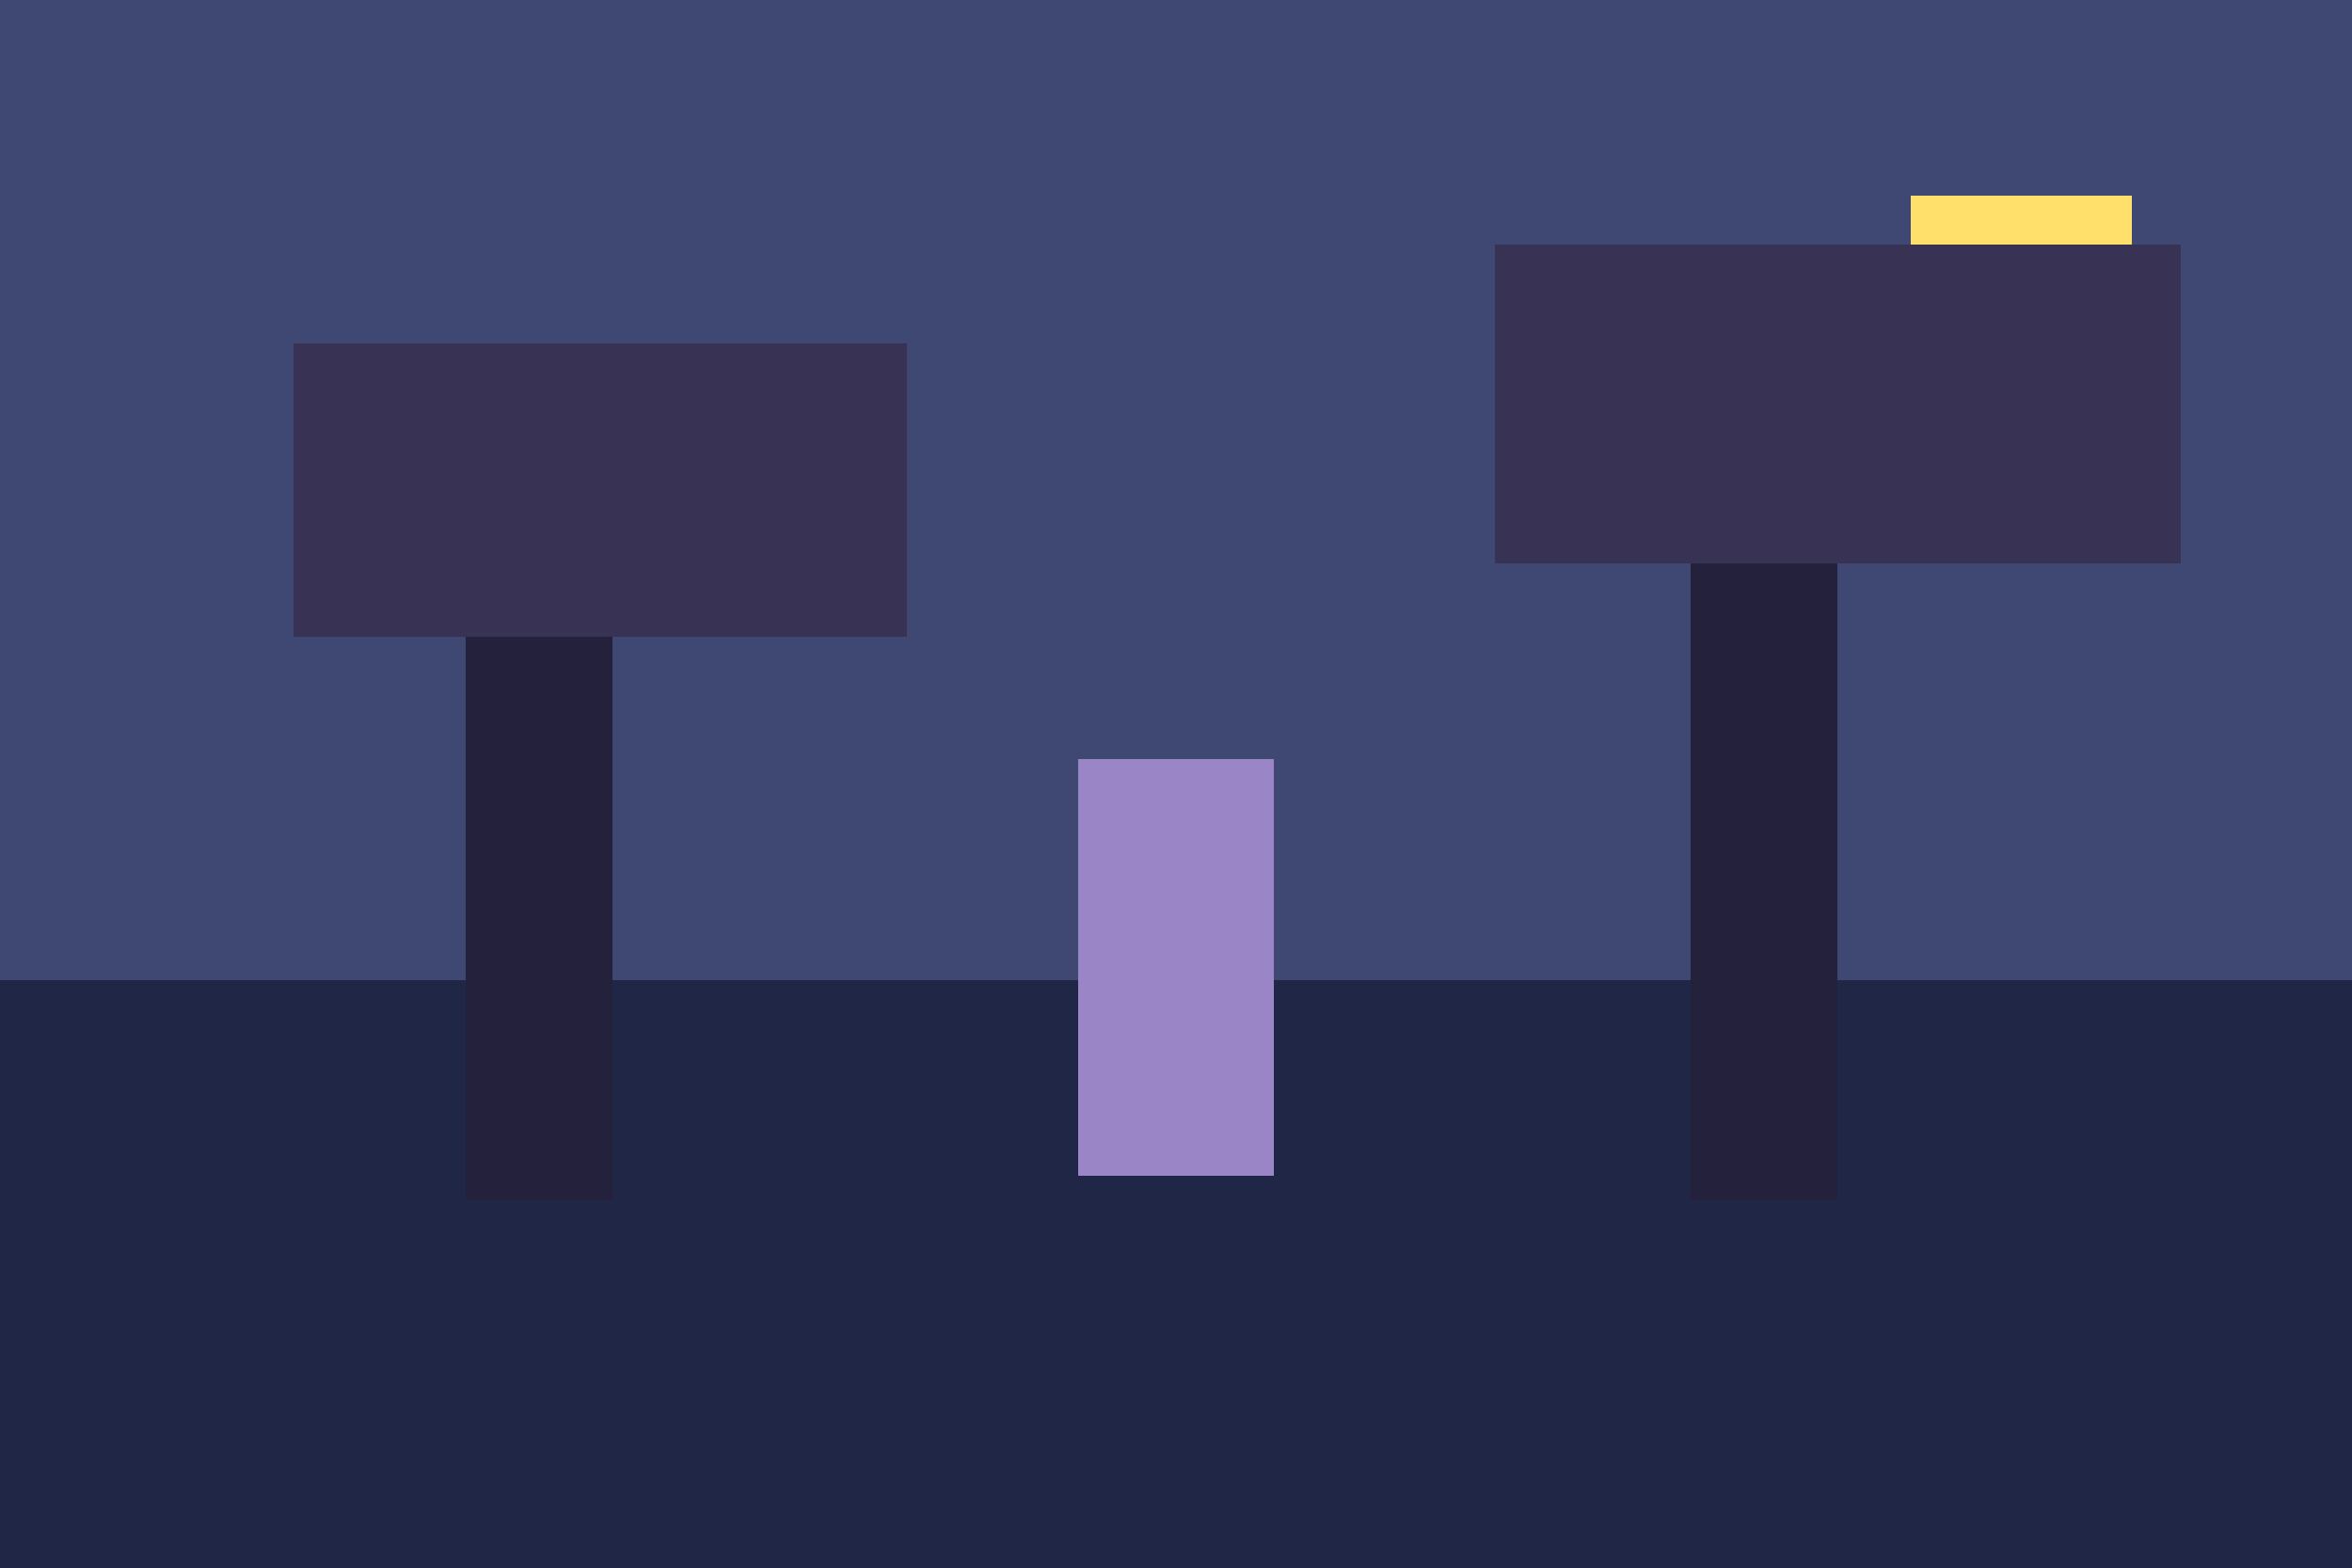
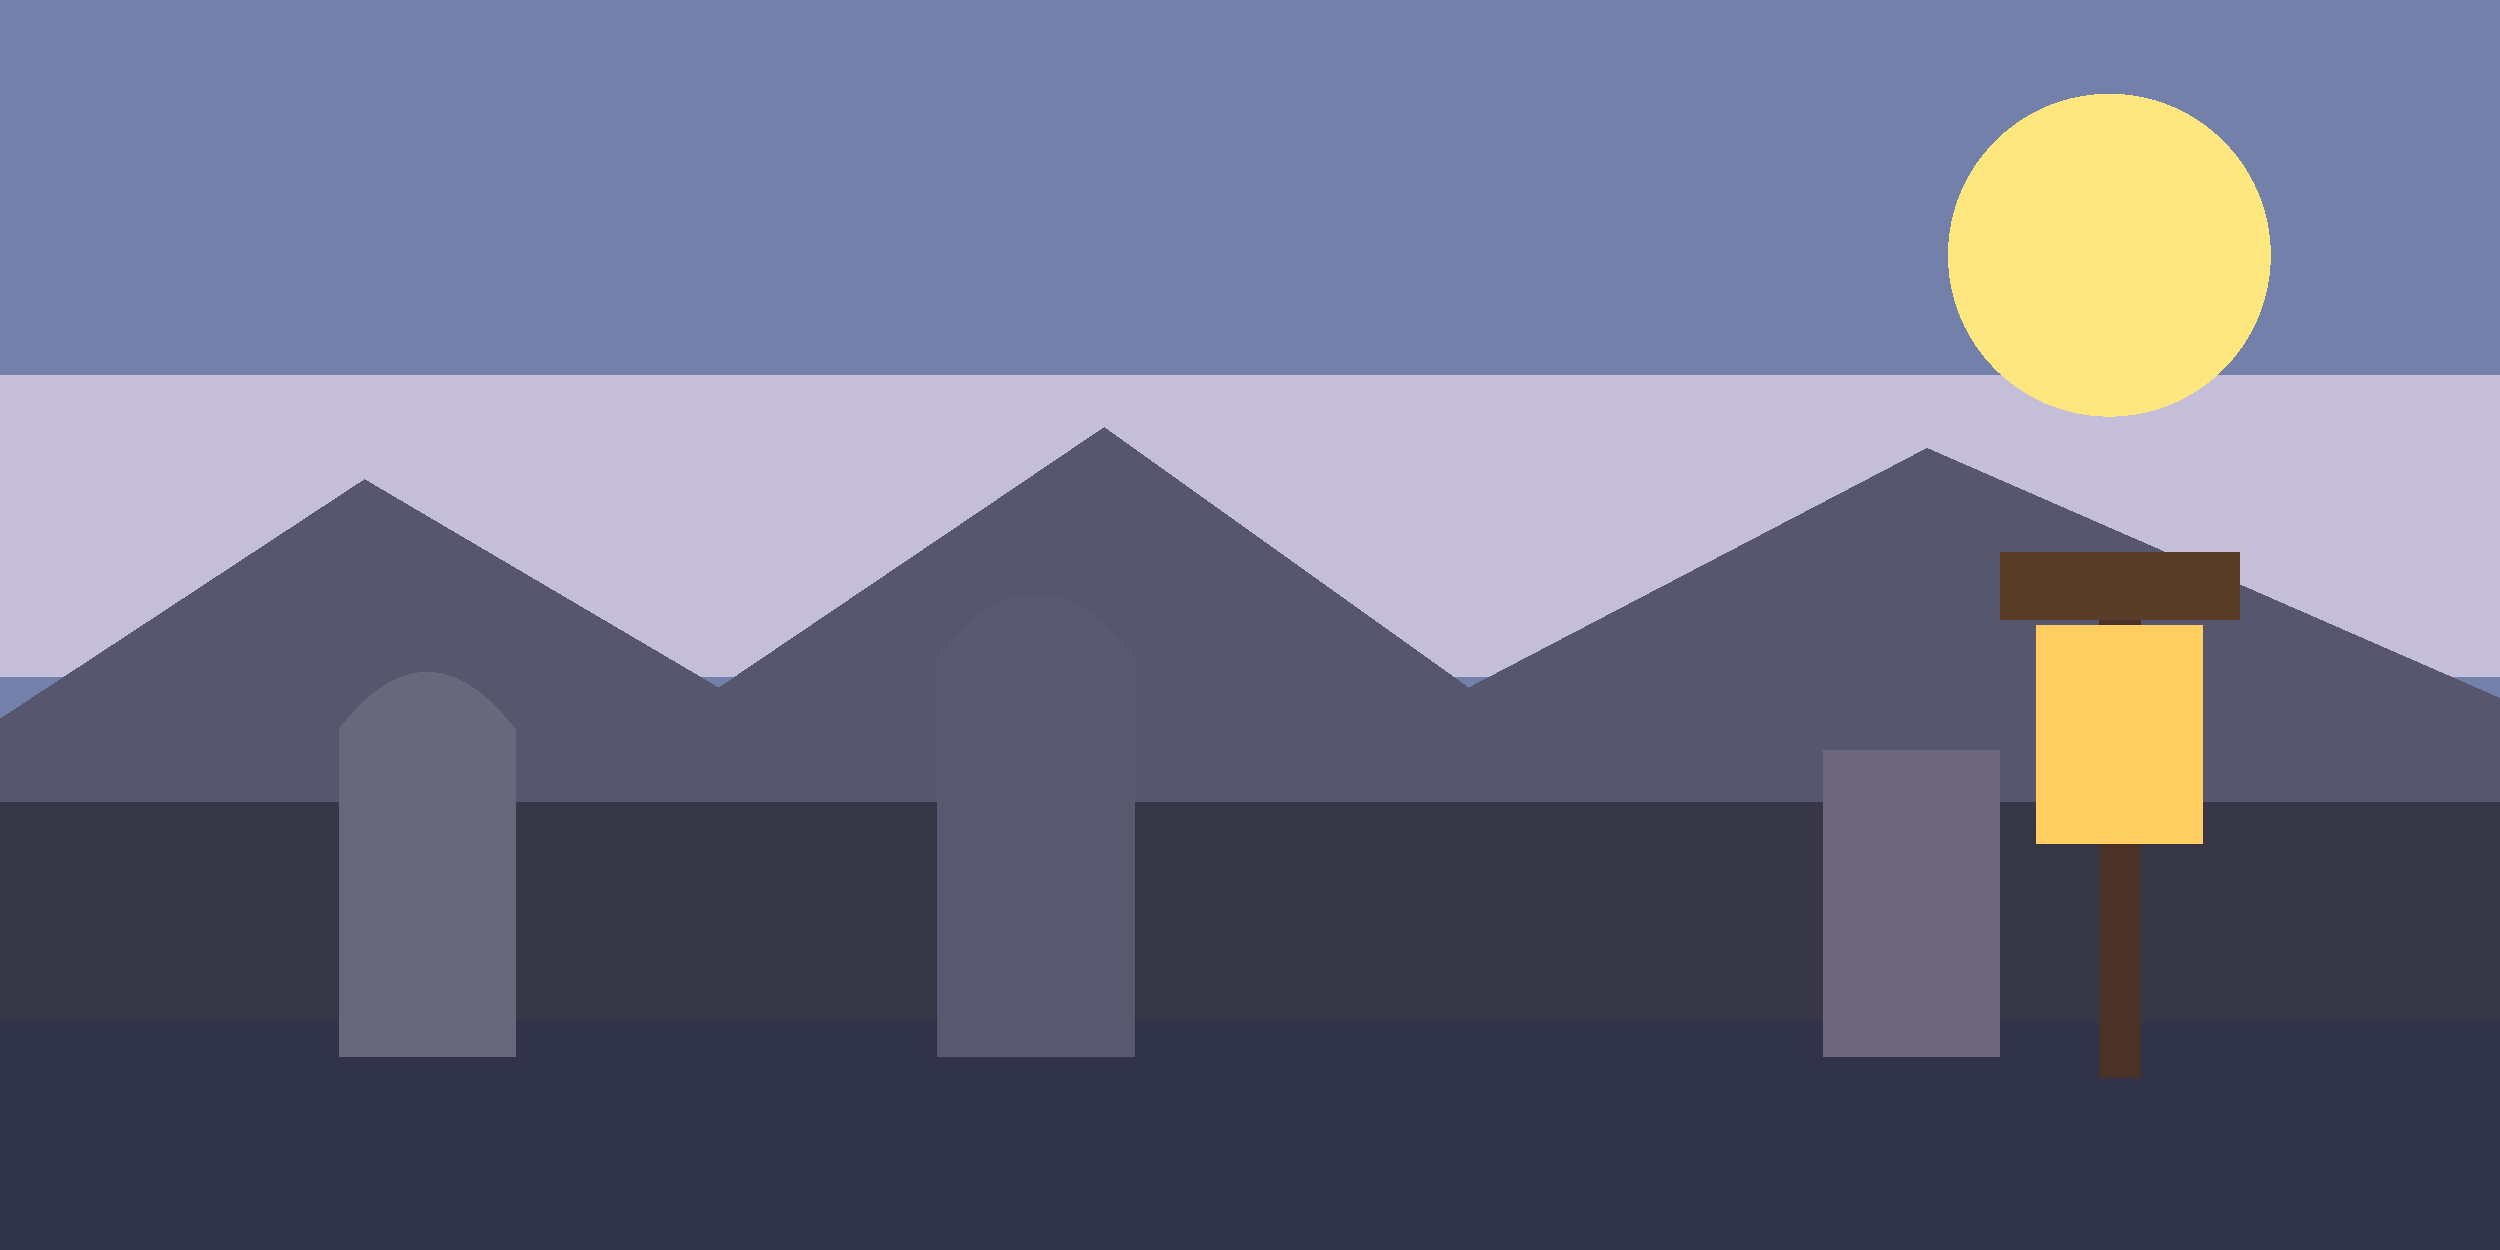
- <svg xmlns="http://www.w3.org/2000/svg" viewBox="0 0 96 64" shape-rendering="crispEdges">
-   <rect width="96" height="64" fill="#3f4773" />
-   <rect x="78" y="8" width="9" height="9" fill="#ffe06a" />
-   <rect y="40" width="96" height="24" fill="#202746" />
-   <rect x="19" y="22" width="6" height="27" fill="#24213c" />
-   <rect x="69" y="18" width="6" height="31" fill="#24213c" />
-   <rect x="12" y="14" width="25" height="12" fill="#383255" />
-   <rect x="61" y="10" width="28" height="13" fill="#383255" />
-   <rect x="44" y="31" width="8" height="17" fill="#9a86c7" />
+ <svg xmlns="http://www.w3.org/2000/svg" viewBox="0 0 480 240" shape-rendering="crispEdges">
+   <rect width="480" height="240" fill="#7380a9" />
+   <rect y="72" width="480" height="58" fill="#c4bed8" />
+   <circle cx="405" cy="49" r="31" fill="#ffe780" />
+   <polygon points="0,138 70,92 138,132 212,82 282,132 370,86 480,134 480,174 0,174" fill="#57566f" />
+   <rect y="154" width="480" height="86" fill="#373747" />
+   <rect x="0" y="196" width="480" height="44" fill="#303349" />
+   <rect x="65" y="140" width="34" height="63" fill="#67687c" />
+   <path d="M65 140 Q82 118 99 140" fill="#67687c" />
+   <rect x="180" y="126" width="38" height="77" fill="#595a70" />
+   <path d="M180 126 Q199 102 218 126" fill="#595a70" />
+   <rect x="350" y="144" width="34" height="59" fill="#6e687e" />
+   <rect x="403" y="112" width="8" height="95" fill="#4a3326" />
+   <rect x="384" y="106" width="46" height="13" fill="#5a3d29" />
+   <rect x="391" y="120" width="32" height="42" fill="#ffcd60" />
</svg>
